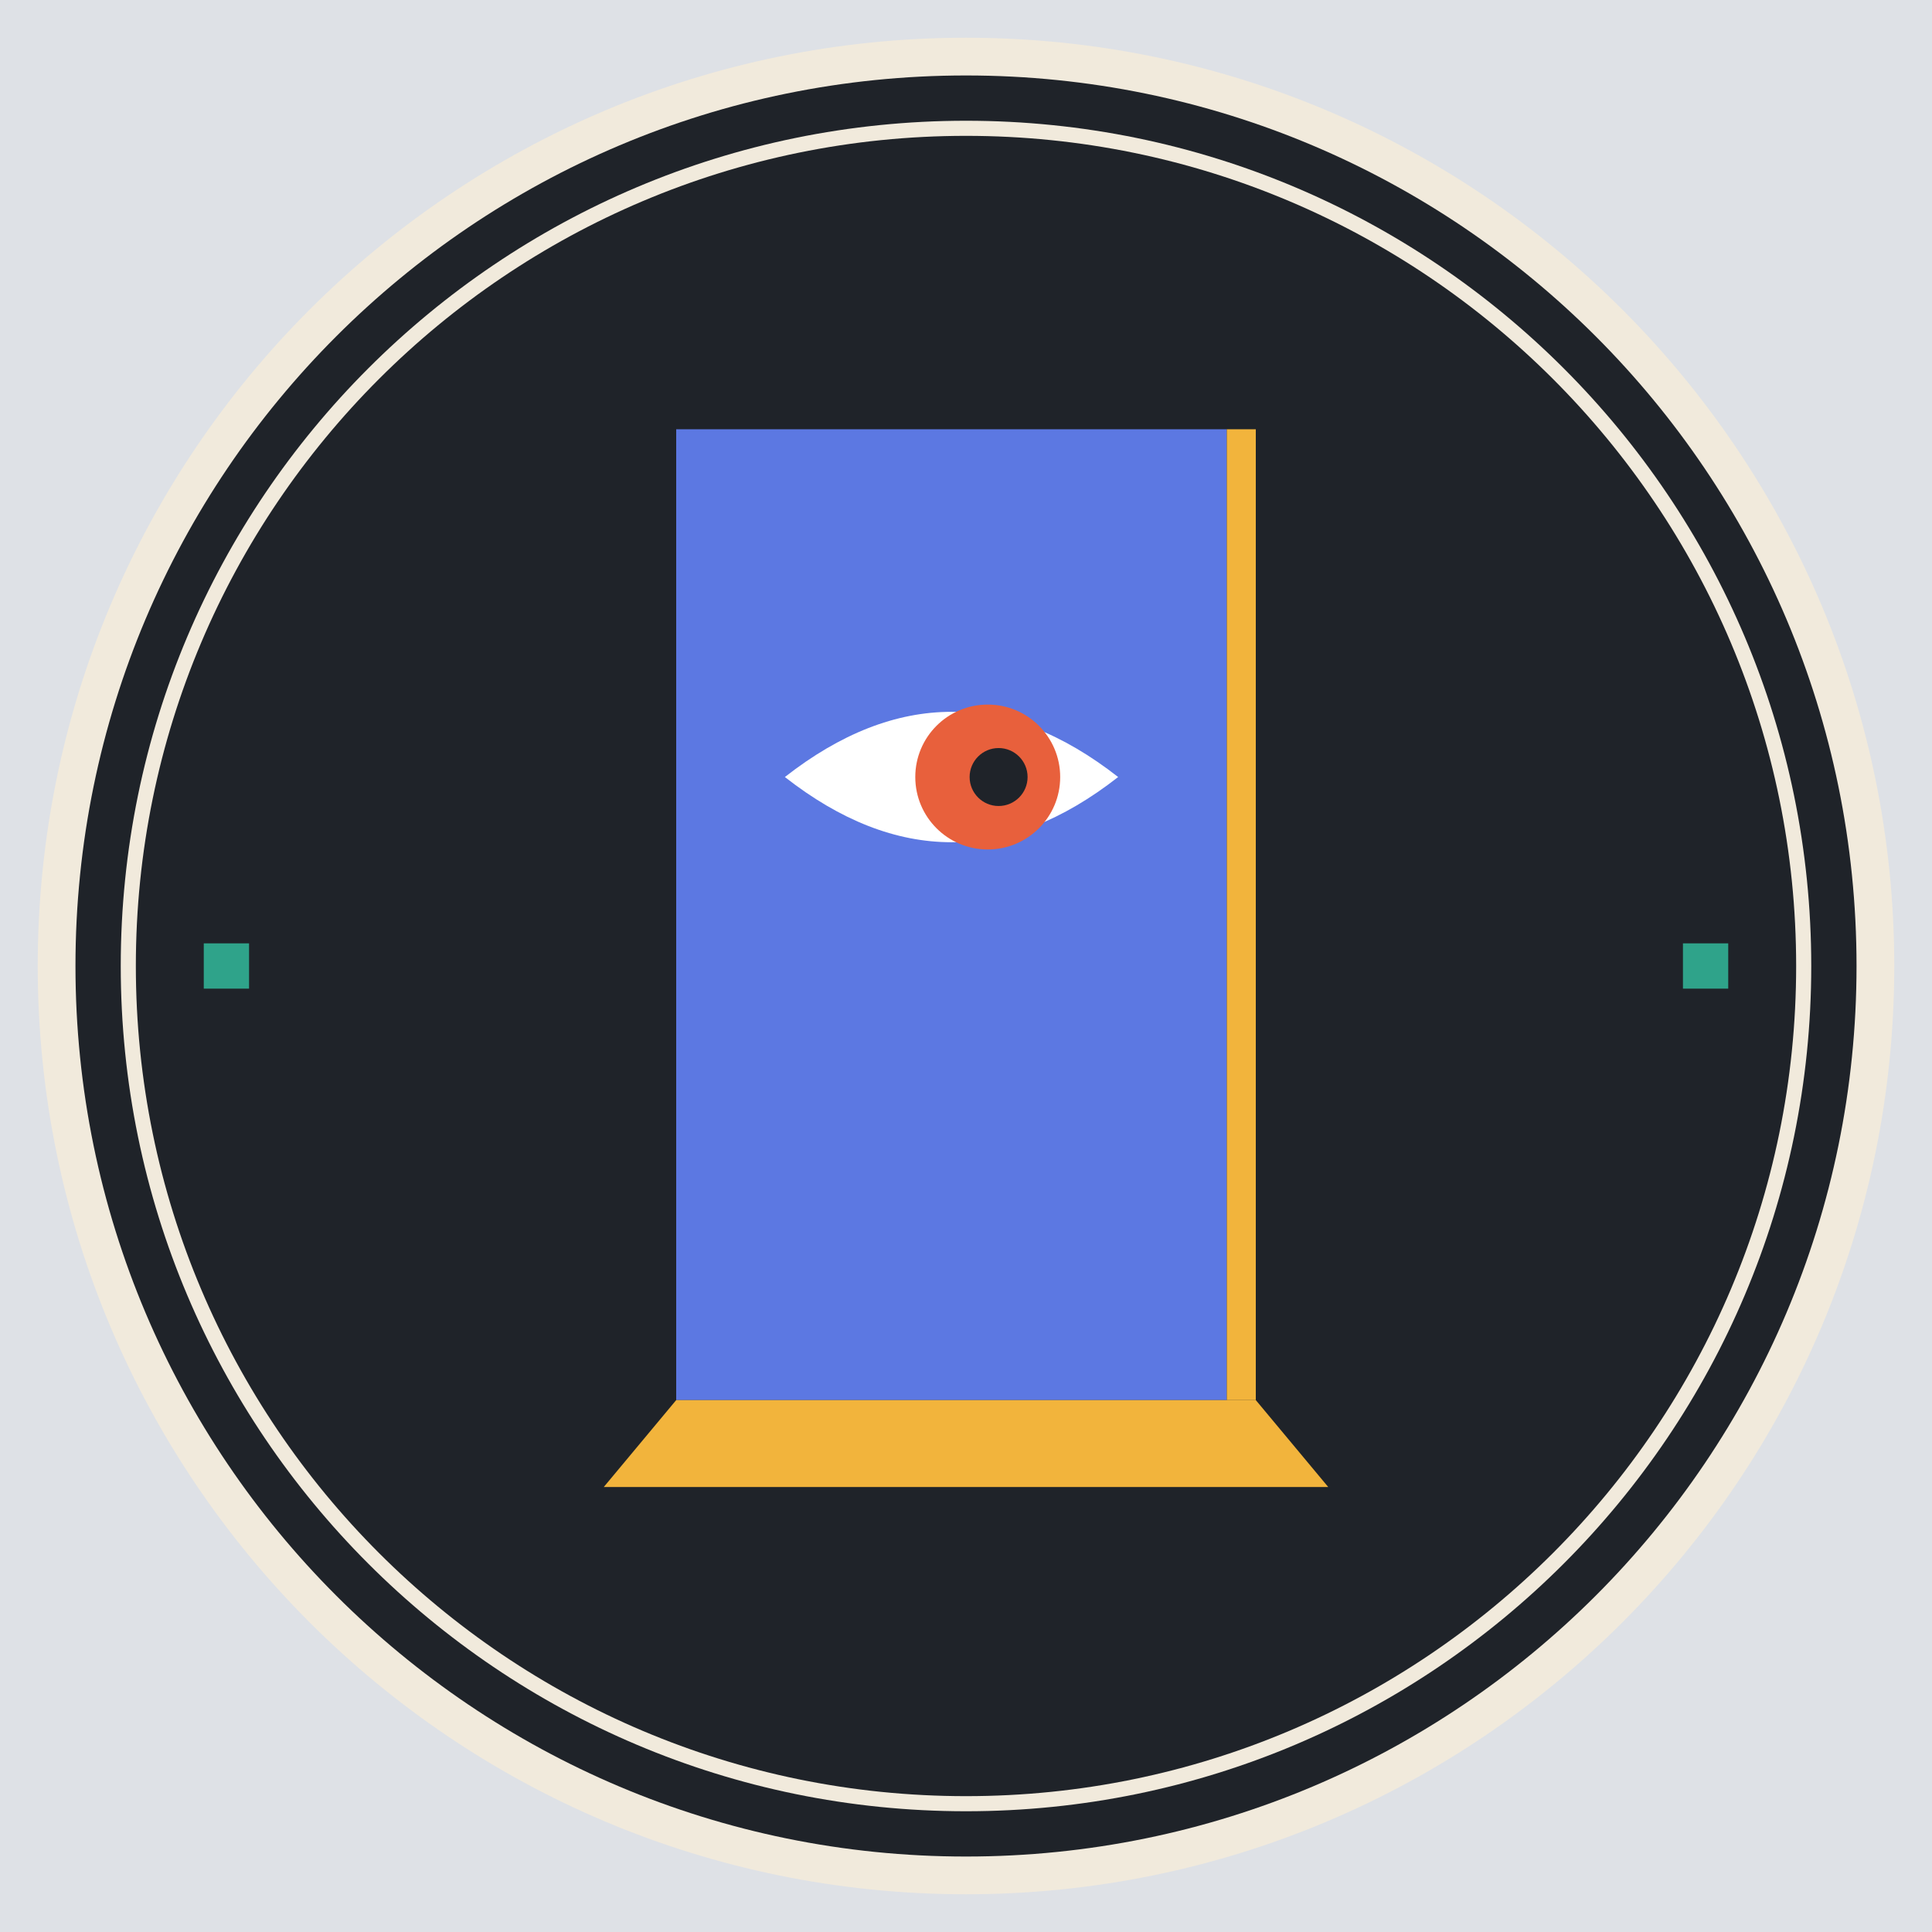
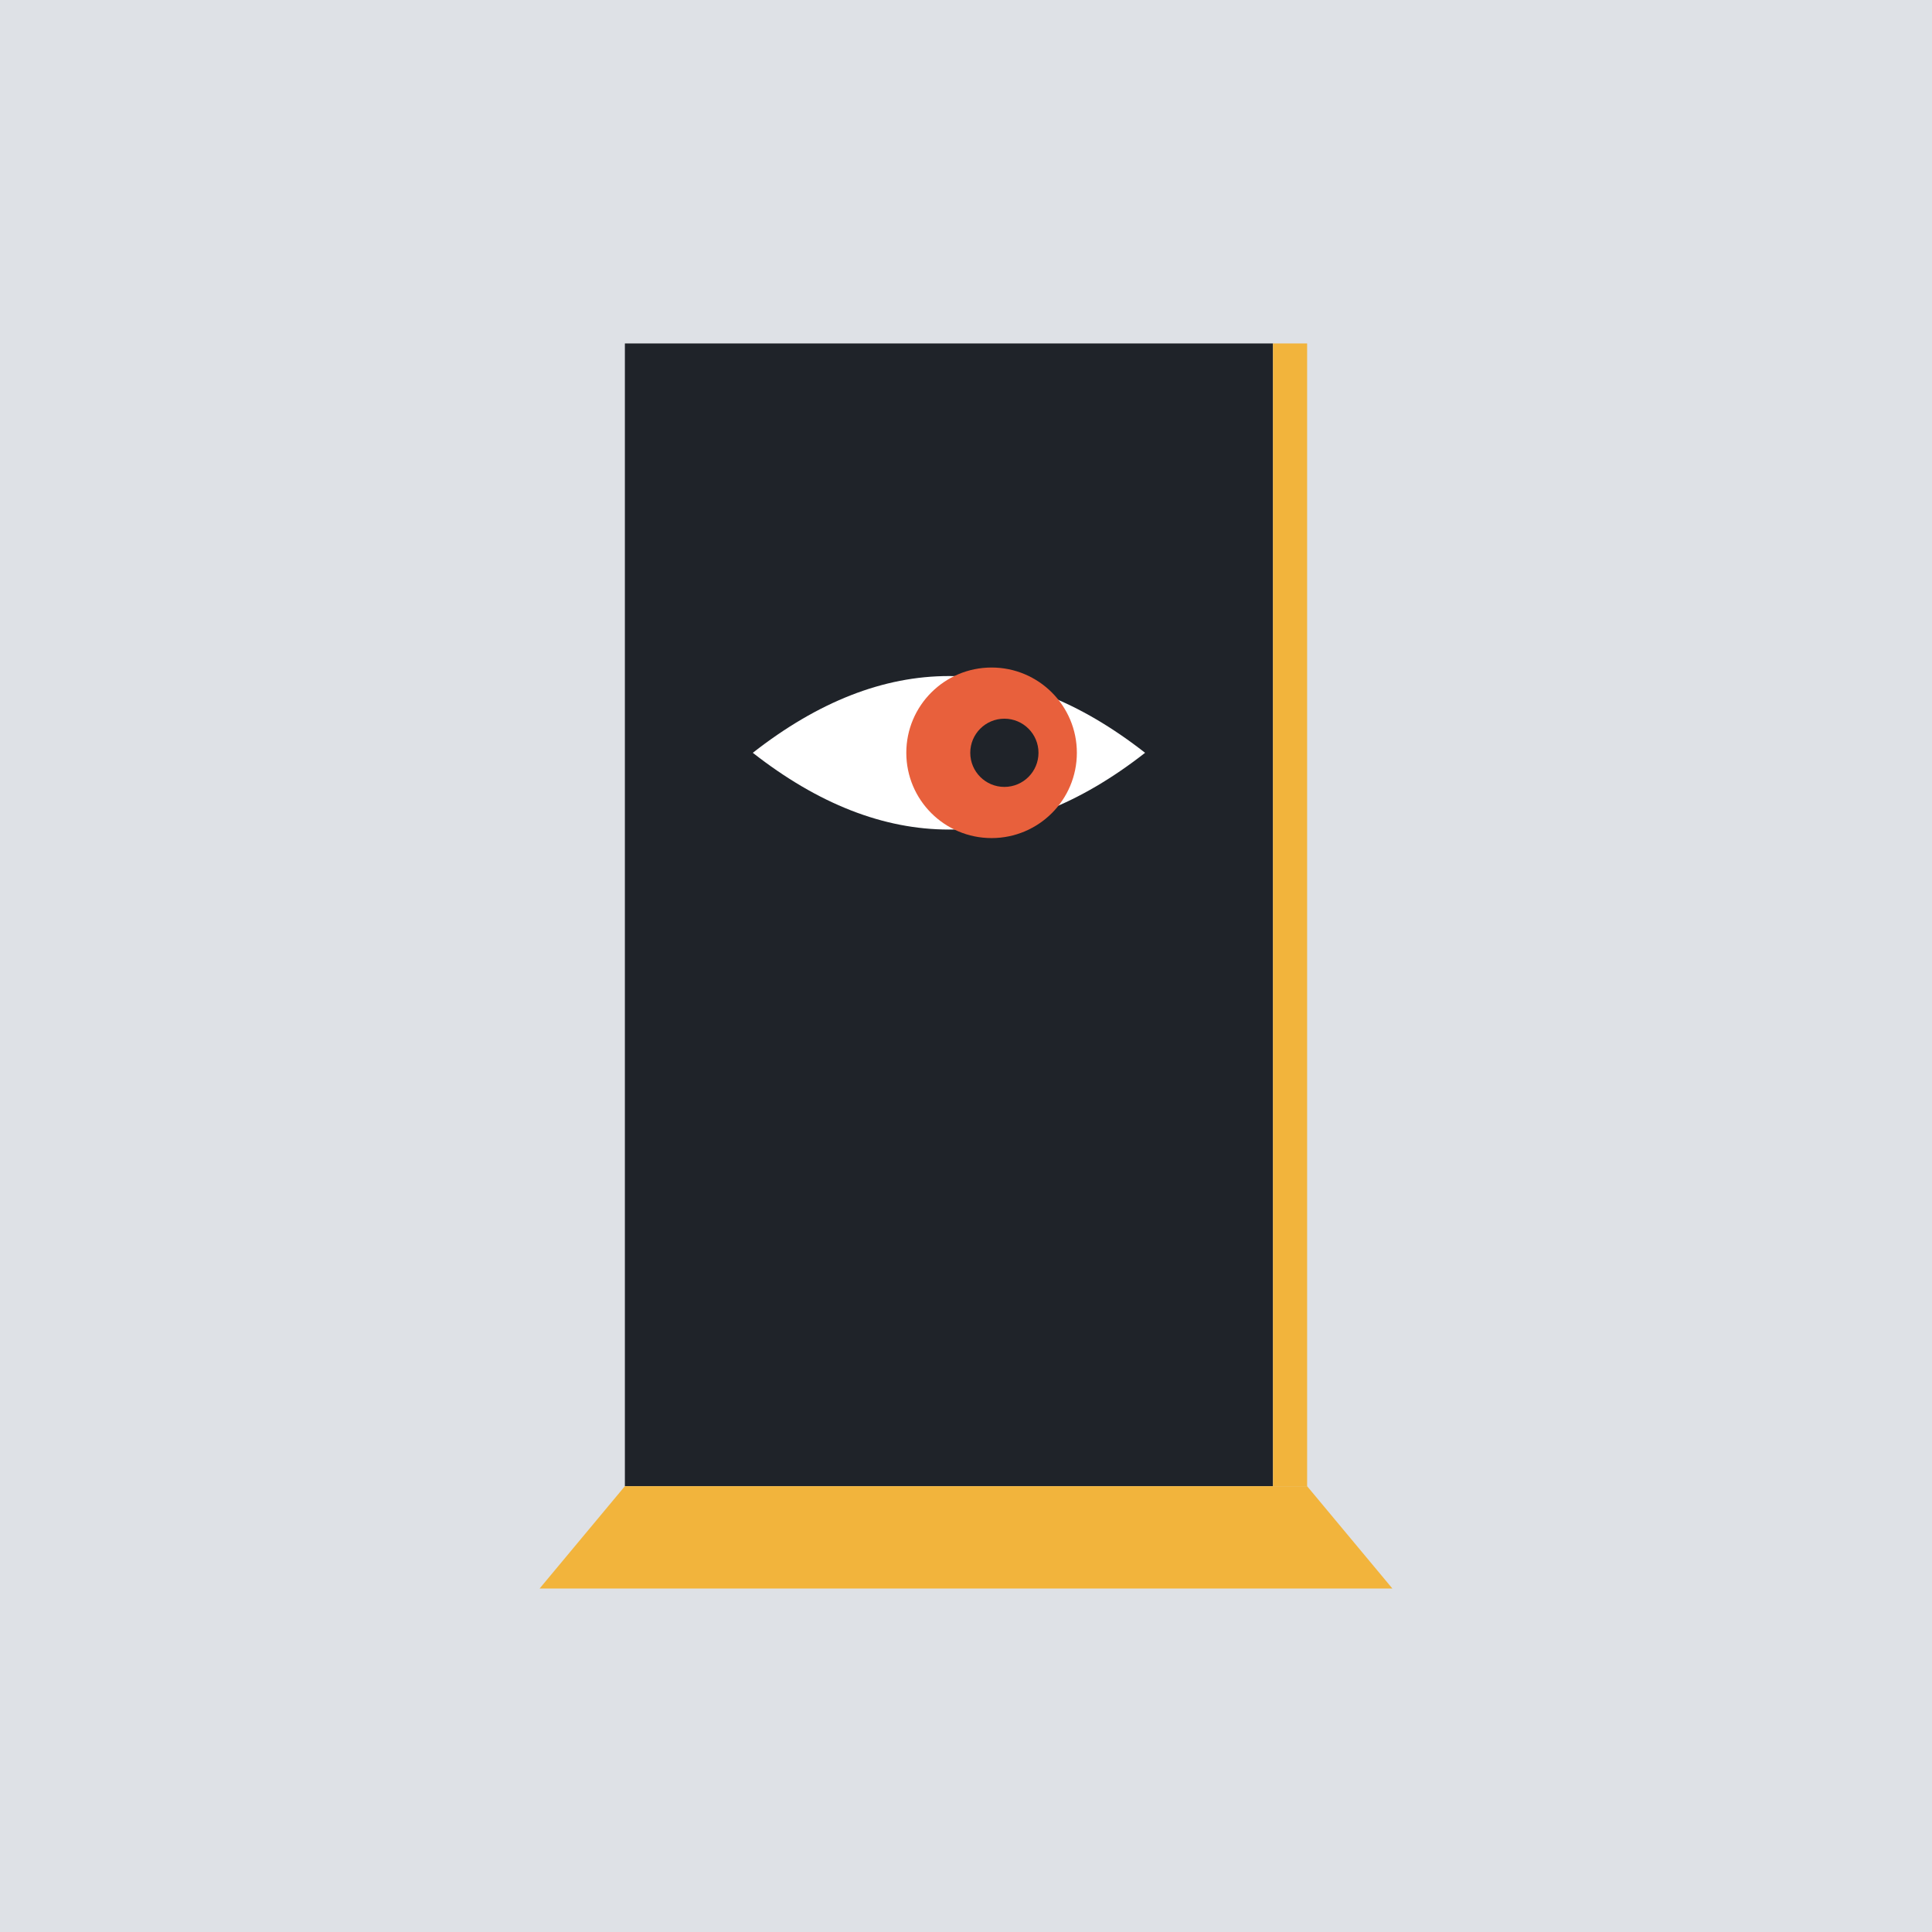
<svg xmlns="http://www.w3.org/2000/svg" viewBox="0 0 512 512">
  <rect width="512" height="512" fill="#DEE1E6" />
-   <circle cx="256" cy="256" r="246" fill="#F1EADC" />
-   <circle cx="256" cy="256" r="236" fill="#1F2329" />
-   <circle cx="256" cy="256" r="224" fill="#F1EADC" />
-   <circle cx="256" cy="256" r="220" fill="#1F2329" />
-   <rect x="54" y="250" width="12" height="12" fill="#2FA38A" />
-   <rect x="446" y="250" width="12" height="12" fill="#2FA38A" />
-   <g transform="translate(256 252) scale(0.96) translate(-256 -256)">
-     <rect x="176" y="112" width="152" height="268" fill="#5C78E2" />
+   <g transform="translate(256 256) scale(1.130) translate(-256.0 -258.0)">
+     <rect x="176" y="112" width="152" height="268" fill="#1F2329" />
    <rect x="328" y="112" width="8" height="268" fill="#F2B43C" />
    <polygon points="176.0,380.0 336.0,380.0 356.0,404.0 156.0,404.0" fill="#F2B43C" />
    <path d="M206 208 Q252 172 298 208 Q252 244 206 208z" fill="#FFFFFF" />
    <circle cx="262" cy="208" r="20" fill="#E8603C" />
    <circle cx="265" cy="208" r="8" fill="#1F2329" />
  </g>
</svg>
